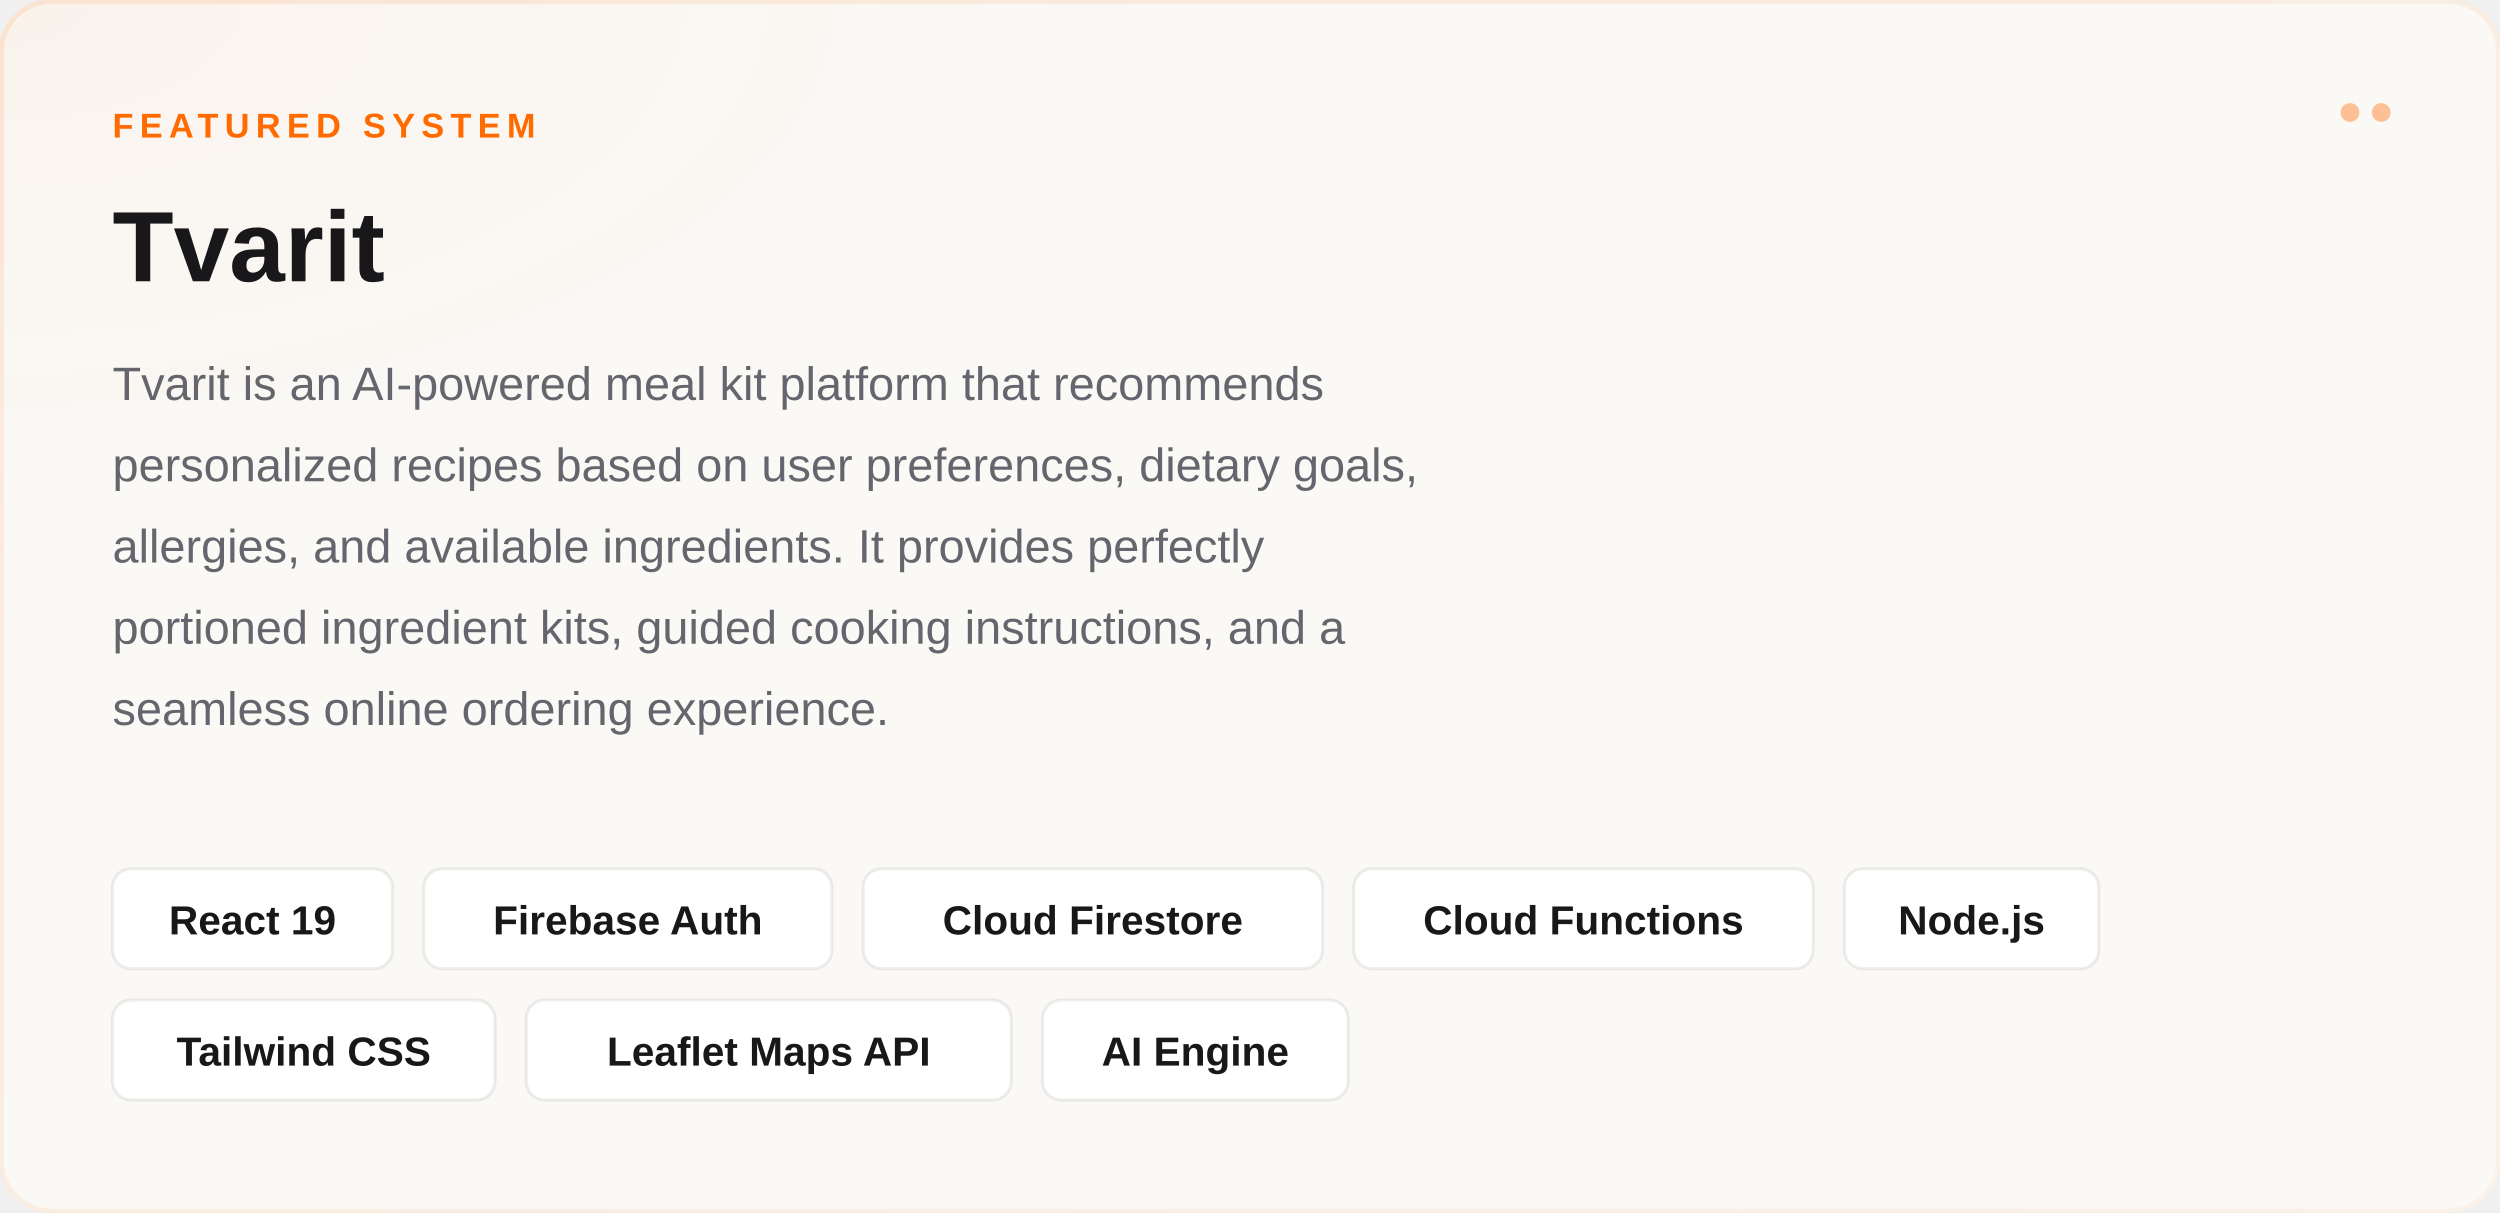
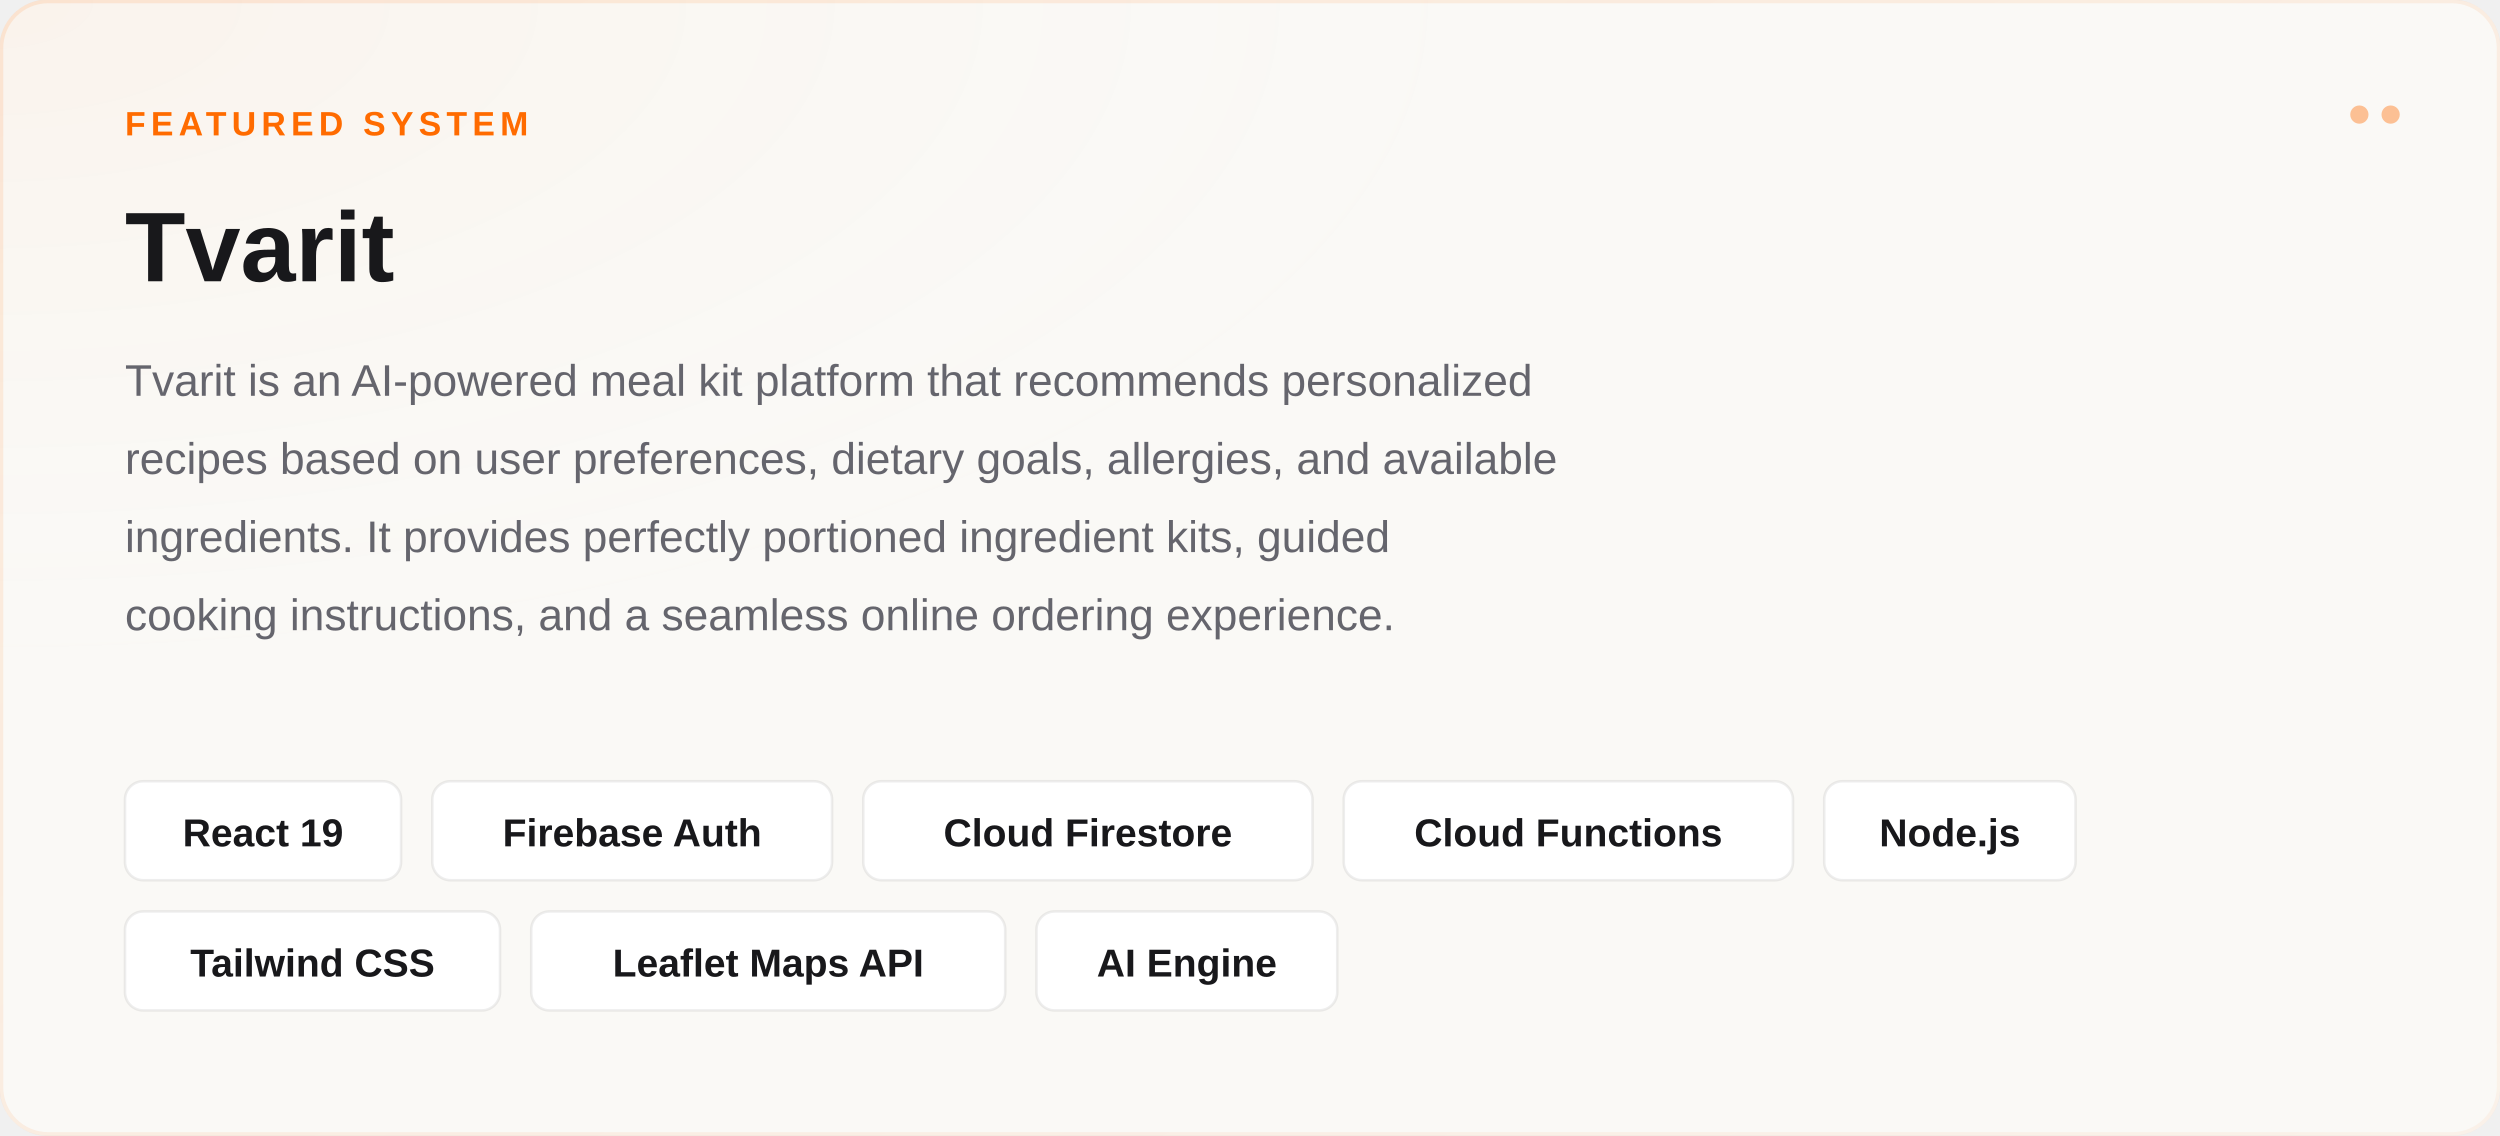
- <svg xmlns="http://www.w3.org/2000/svg" viewBox="0 0 800 388" width="100%" height="auto">
+ <svg xmlns="http://www.w3.org/2000/svg" viewBox="0 0 960 436" width="100%" height="auto">
  <defs>
    <linearGradient id="cardBorderGrad" x1="0%" y1="0%" x2="100%" y2="100%">
      <stop offset="0%" stop-color="#FF6B00" stop-opacity="0.12" />
      <stop offset="100%" stop-color="#FF6B00" stop-opacity="0.05" />
    </linearGradient>
    <radialGradient id="cardGlow" cx="0%" cy="0%" r="60%">
      <stop offset="0%" stop-color="#FF6B00" stop-opacity="0.04" />
      <stop offset="100%" stop-color="#FAF9F6" stop-opacity="0" />
    </radialGradient>
  </defs>
-   <rect width="800" height="388" rx="16" fill="#FAF9F6" />
-   <rect width="800" height="388" rx="16" fill="url(#cardGlow)" />
-   <rect x="0.5" y="0.5" width="799" height="387" rx="16" fill="none" stroke="url(#cardBorderGrad)" stroke-width="1.5" />
-   <g transform="translate(36, 44)">
-     <text x="0" y="0" fill="#FF6B00" font-family="Arial, Helvetica, sans-serif" font-size="11" font-weight="bold" letter-spacing="2">FEATURED SYSTEM</text>
+   <rect width="960" height="436" rx="18" fill="#FAF9F6" />
+   <rect width="960" height="436" rx="18" fill="url(#cardGlow)" />
+   <rect x="0.5" y="0.5" width="959" height="435" rx="18" fill="none" stroke="url(#cardBorderGrad)" stroke-width="1.5" />
+   <g transform="translate(48, 52)">
+     <text x="0" y="0" fill="#FF6B00" font-family="Arial, Helvetica, sans-serif" font-size="13" font-weight="bold" letter-spacing="2">FEATURED SYSTEM</text>
  </g>
-   <g opacity="0.4" transform="translate(752, 36)">
-     <circle cx="0" cy="0" r="3" fill="#FF6B00" />
-     <circle cx="10" cy="0" r="3" fill="#FF6B00" />
+   <g opacity="0.4" transform="translate(906, 44)">
+     <circle cx="0" cy="0" r="3.5" fill="#FF6B00" />
+     <circle cx="12" cy="0" r="3.5" fill="#FF6B00" />
  </g>
-   <g transform="translate(36, 90)">
-     <text x="0" y="0" fill="#18181B" font-family="Arial, Helvetica, sans-serif" font-size="32" font-weight="bold">Tvarit</text>
+   <g transform="translate(48, 108)">
+     <text x="0" y="0" fill="#18181B" font-family="Arial, Helvetica, sans-serif" font-size="38" font-weight="bold">Tvarit</text>
  </g>
-   <g transform="translate(36, 128)">
-     <text x="0" y="0" fill="#52525B" font-family="Arial, Helvetica, sans-serif" font-size="15" font-weight="normal" fill-opacity="0.88">Tvarit is an AI-powered meal kit platform that recommends</text>
-     <text x="0" y="26" fill="#52525B" font-family="Arial, Helvetica, sans-serif" font-size="15" font-weight="normal" fill-opacity="0.88">personalized recipes based on user preferences, dietary goals,</text>
-     <text x="0" y="52" fill="#52525B" font-family="Arial, Helvetica, sans-serif" font-size="15" font-weight="normal" fill-opacity="0.88">allergies, and available ingredients. It provides perfectly</text>
-     <text x="0" y="78" fill="#52525B" font-family="Arial, Helvetica, sans-serif" font-size="15" font-weight="normal" fill-opacity="0.88">portioned ingredient kits, guided cooking instructions, and a</text>
-     <text x="0" y="104" fill="#52525B" font-family="Arial, Helvetica, sans-serif" font-size="15" font-weight="normal" fill-opacity="0.88">seamless online ordering experience.</text>
+   <g transform="translate(48, 152)">
+     <text x="0" y="0" fill="#52525B" font-family="Arial, Helvetica, sans-serif" font-size="17" font-weight="normal" fill-opacity="0.88">Tvarit is an AI-powered meal kit platform that recommends personalized</text>
+     <text x="0" y="30" fill="#52525B" font-family="Arial, Helvetica, sans-serif" font-size="17" font-weight="normal" fill-opacity="0.88">recipes based on user preferences, dietary goals, allergies, and available</text>
+     <text x="0" y="60" fill="#52525B" font-family="Arial, Helvetica, sans-serif" font-size="17" font-weight="normal" fill-opacity="0.88">ingredients. It provides perfectly portioned ingredient kits, guided</text>
+     <text x="0" y="90" fill="#52525B" font-family="Arial, Helvetica, sans-serif" font-size="17" font-weight="normal" fill-opacity="0.88">cooking instructions, and a seamless online ordering experience.</text>
  </g>
  <g>
-     <g transform="translate(36, 278)">
-       <rect width="89.6" height="32" rx="6" fill="#FFFFFF" stroke="#000000" stroke-opacity="0.07" stroke-width="1" />
-       <text x="44.8" y="21" fill="#18181B" font-family="Arial, Helvetica, sans-serif" font-size="13" font-weight="600" text-anchor="middle">React 19</text>
+     <g transform="translate(48, 300)">
+       <rect width="106" height="38" rx="7" fill="#FFFFFF" stroke="#000000" stroke-opacity="0.07" stroke-width="1" />
+       <text x="53" y="25" fill="#18181B" font-family="Arial, Helvetica, sans-serif" font-size="15" font-weight="600" text-anchor="middle">React 19</text>
    </g>
-     <g transform="translate(135.6, 278)">
-       <rect width="130.6" height="32" rx="6" fill="#FFFFFF" stroke="#000000" stroke-opacity="0.07" stroke-width="1" />
-       <text x="65.3" y="21" fill="#18181B" font-family="Arial, Helvetica, sans-serif" font-size="13" font-weight="600" text-anchor="middle">Firebase Auth</text>
+     <g transform="translate(166, 300)">
+       <rect width="153.5" height="38" rx="7" fill="#FFFFFF" stroke="#000000" stroke-opacity="0.07" stroke-width="1" />
+       <text x="76.75" y="25" fill="#18181B" font-family="Arial, Helvetica, sans-serif" font-size="15" font-weight="600" text-anchor="middle">Firebase Auth</text>
    </g>
-     <g transform="translate(276.2, 278)">
-       <rect width="147" height="32" rx="6" fill="#FFFFFF" stroke="#000000" stroke-opacity="0.07" stroke-width="1" />
-       <text x="73.5" y="21" fill="#18181B" font-family="Arial, Helvetica, sans-serif" font-size="13" font-weight="600" text-anchor="middle">Cloud Firestore</text>
+     <g transform="translate(331.5, 300)">
+       <rect width="172.5" height="38" rx="7" fill="#FFFFFF" stroke="#000000" stroke-opacity="0.07" stroke-width="1" />
+       <text x="86.25" y="25" fill="#18181B" font-family="Arial, Helvetica, sans-serif" font-size="15" font-weight="600" text-anchor="middle">Cloud Firestore</text>
    </g>
-     <g transform="translate(433.2, 278)">
-       <rect width="147" height="32" rx="6" fill="#FFFFFF" stroke="#000000" stroke-opacity="0.07" stroke-width="1" />
-       <text x="73.5" y="21" fill="#18181B" font-family="Arial, Helvetica, sans-serif" font-size="13" font-weight="600" text-anchor="middle">Cloud Functions</text>
+     <g transform="translate(516, 300)">
+       <rect width="172.5" height="38" rx="7" fill="#FFFFFF" stroke="#000000" stroke-opacity="0.07" stroke-width="1" />
+       <text x="86.25" y="25" fill="#18181B" font-family="Arial, Helvetica, sans-serif" font-size="15" font-weight="600" text-anchor="middle">Cloud Functions</text>
    </g>
-     <g transform="translate(590.2, 278)">
-       <rect width="81.4" height="32" rx="6" fill="#FFFFFF" stroke="#000000" stroke-opacity="0.07" stroke-width="1" />
-       <text x="40.7" y="21" fill="#18181B" font-family="Arial, Helvetica, sans-serif" font-size="13" font-weight="600" text-anchor="middle">Node.js</text>
+     <g transform="translate(700.5, 300)">
+       <rect width="96.5" height="38" rx="7" fill="#FFFFFF" stroke="#000000" stroke-opacity="0.07" stroke-width="1" />
+       <text x="48.25" y="25" fill="#18181B" font-family="Arial, Helvetica, sans-serif" font-size="15" font-weight="600" text-anchor="middle">Node.js</text>
    </g>
-     <g transform="translate(36, 320)">
-       <rect width="122.4" height="32" rx="6" fill="#FFFFFF" stroke="#000000" stroke-opacity="0.07" stroke-width="1" />
-       <text x="61.2" y="21" fill="#18181B" font-family="Arial, Helvetica, sans-serif" font-size="13" font-weight="600" text-anchor="middle">Tailwind CSS</text>
+     <g transform="translate(48, 350)">
+       <rect width="144" height="38" rx="7" fill="#FFFFFF" stroke="#000000" stroke-opacity="0.07" stroke-width="1" />
+       <text x="72" y="25" fill="#18181B" font-family="Arial, Helvetica, sans-serif" font-size="15" font-weight="600" text-anchor="middle">Tailwind CSS</text>
    </g>
-     <g transform="translate(168.4, 320)">
-       <rect width="155.2" height="32" rx="6" fill="#FFFFFF" stroke="#000000" stroke-opacity="0.07" stroke-width="1" />
-       <text x="77.6" y="21" fill="#18181B" font-family="Arial, Helvetica, sans-serif" font-size="13" font-weight="600" text-anchor="middle">Leaflet Maps API</text>
+     <g transform="translate(204, 350)">
+       <rect width="182" height="38" rx="7" fill="#FFFFFF" stroke="#000000" stroke-opacity="0.07" stroke-width="1" />
+       <text x="91" y="25" fill="#18181B" font-family="Arial, Helvetica, sans-serif" font-size="15" font-weight="600" text-anchor="middle">Leaflet Maps API</text>
    </g>
-     <g transform="translate(333.6, 320)">
-       <rect width="97.8" height="32" rx="6" fill="#FFFFFF" stroke="#000000" stroke-opacity="0.07" stroke-width="1" />
-       <text x="48.9" y="21" fill="#18181B" font-family="Arial, Helvetica, sans-serif" font-size="13" font-weight="600" text-anchor="middle">AI Engine</text>
+     <g transform="translate(398, 350)">
+       <rect width="115.5" height="38" rx="7" fill="#FFFFFF" stroke="#000000" stroke-opacity="0.07" stroke-width="1" />
+       <text x="57.75" y="25" fill="#18181B" font-family="Arial, Helvetica, sans-serif" font-size="15" font-weight="600" text-anchor="middle">AI Engine</text>
    </g>
  </g>
</svg>
